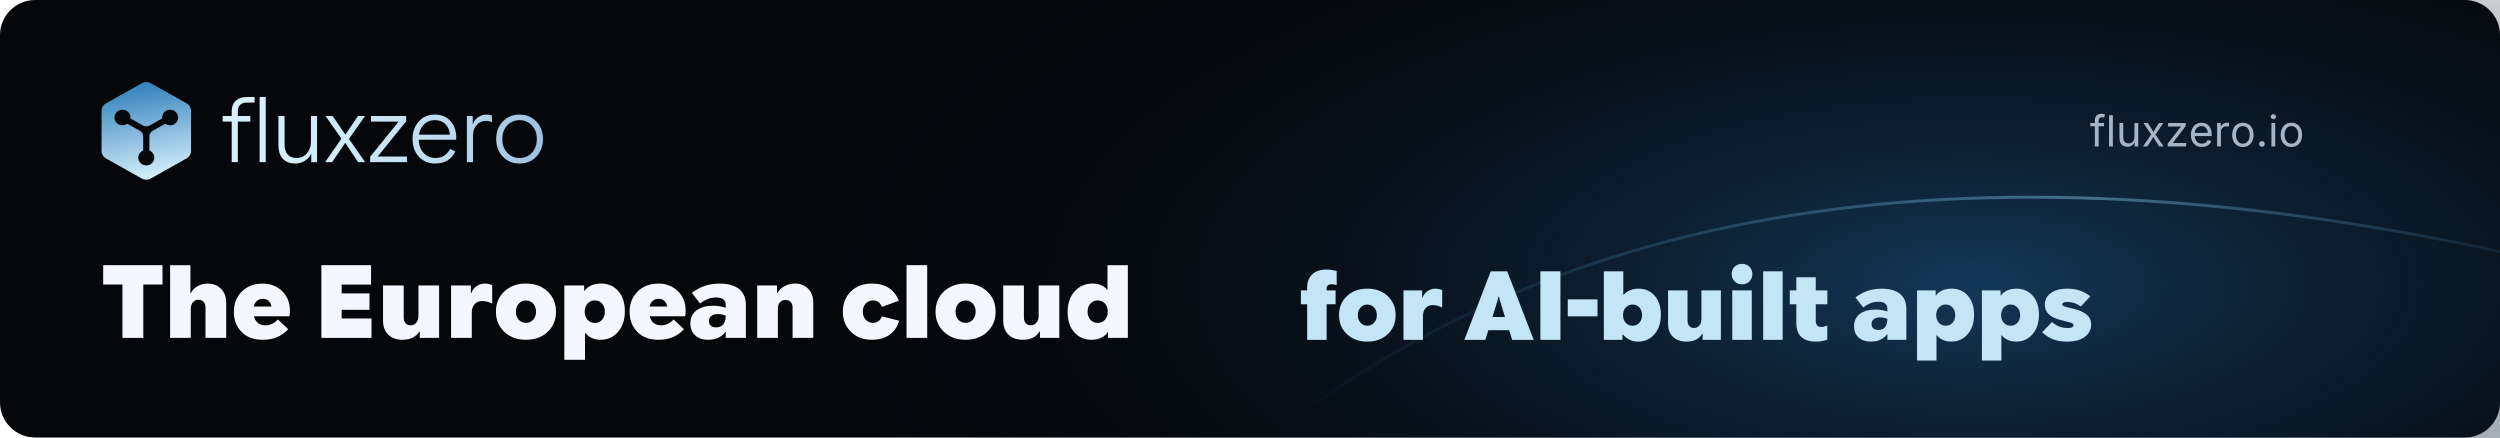
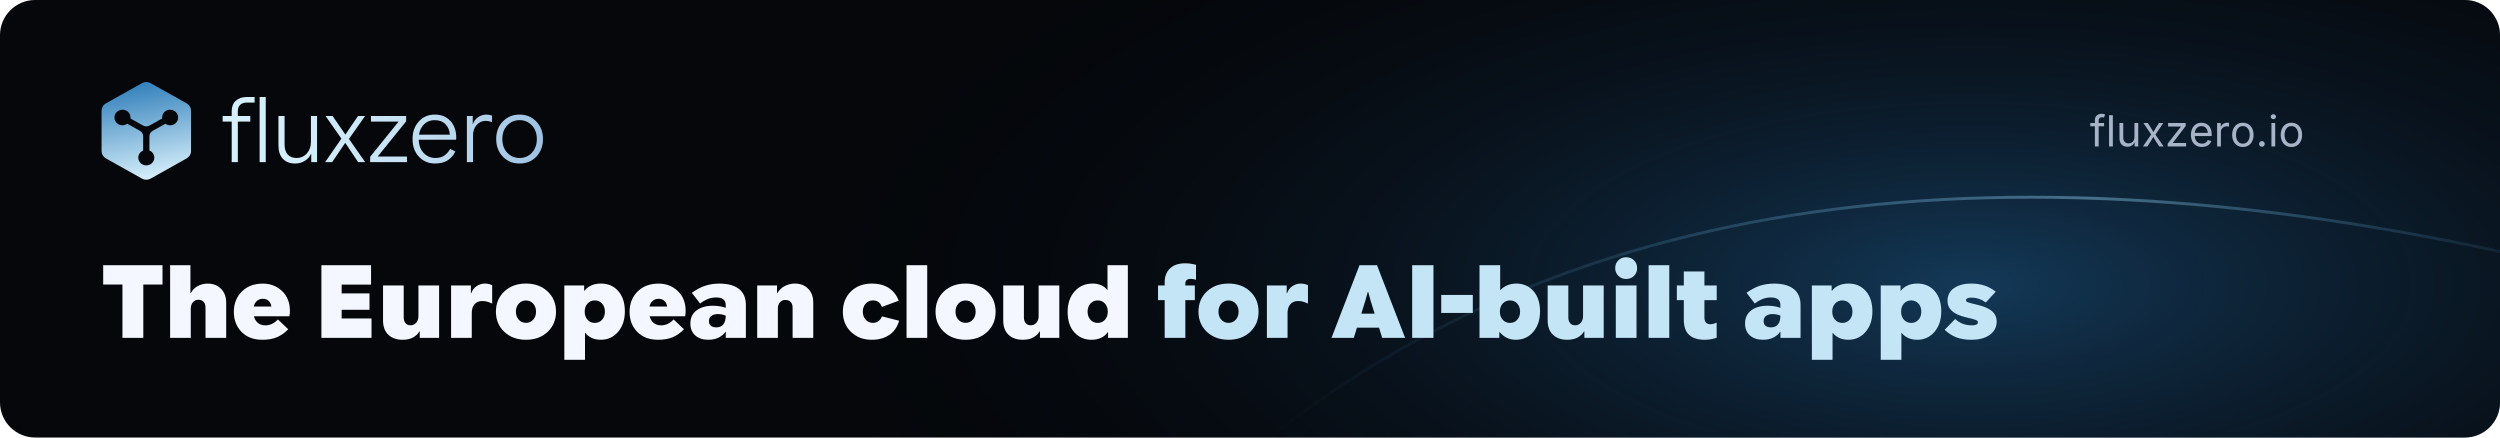
<svg xmlns="http://www.w3.org/2000/svg" width="1280" height="224" viewBox="0 0 1280 224" role="img" aria-labelledby="title">
  <defs>
+     <clipPath id="banner-clip">
+       <rect width="1280" height="224" rx="18" />
+     </clipPath>
    <radialGradient id="glow">
      <stop stop-color="#17456b" stop-opacity=".8" />
      <stop offset="1" stop-color="#05070b" stop-opacity="0" />
    </radialGradient>
    <linearGradient id="line">
      <stop stop-color="#3582bc" stop-opacity="0" />
      <stop offset=".6" stop-color="#84bfdc" stop-opacity=".48" />
      <stop offset="1" stop-color="#3582bc" stop-opacity="0" />
    </linearGradient>
  </defs>
-   <rect width="1280" height="224" rx="18" fill="#05070B" />
-   <ellipse cx="1010" cy="145.6" rx="600" ry="246.4" fill="url(#glow)" />
-   <path d="M650 224 Q900 26.88 1350 145.6" stroke="url(#line)" stroke-width="1.5" fill="none" />
-   <g transform="translate(52,42) scale(0.1898282)">
-     <defs>
-       <style>
+   <g clip-path="url(#banner-clip)">
+     <rect width="1280" height="224" rx="18" fill="#05070B" />
+     <ellipse cx="1010" cy="145.6" rx="600" ry="246.4" fill="url(#glow)" />
+     <path d="M650 224 Q900 26.88 1350 145.6" stroke="url(#line)" stroke-width="1.5" fill="none" />
+     <g transform="translate(52,42) scale(0.1898282)">
+       <defs>
+         <style>
      .cls-1 {
        fill: url(#linear-gradient-2);
      }

      .cls-2 {
        fill: url(#linear-gradient);
      }
    </style>
-       <linearGradient id="linear-gradient" x1="143.23" y1="259.88" x2="98.04" y2="3.61" gradientUnits="userSpaceOnUse">
-         <stop offset="0" stop-color="#d6effb" />
-         <stop offset=".99" stop-color="#3582bc" />
-       </linearGradient>
-       <linearGradient id="linear-gradient-2" x1="326.62" y1="130.12" x2="1190.55" y2="130.12" gradientUnits="userSpaceOnUse">
-         <stop offset="0" stop-color="#d6effb" />
-         <stop offset=".28" stop-color="#d2ecf9" />
-         <stop offset=".54" stop-color="#c7e3f4" />
-         <stop offset=".78" stop-color="#b5d4ec" />
-         <stop offset="1" stop-color="#9ec1e2" />
-       </linearGradient>
-     </defs>
-     <g id="Layer_1-2" data-name="Layer 1">
-       <g>
-         <path id="logo" class="cls-2" d="M116.56.35c-2.69.46-5.28,1.38-7.65,2.7L11.73,57.54c-3.57,2-6.53,4.87-8.58,8.34C1.08,69.33,0,73.26,0,77.26v108.97c0,4,1.08,7.92,3.14,11.39,2.06,3.46,5.02,6.34,8.58,8.33l97.19,54.49c3.56,2,7.61,3.05,11.73,3.05s8.16-1.05,11.73-3.05l97.18-54.49c3.56-2,6.52-4.87,8.58-8.33,2.06-3.46,3.14-7.39,3.14-11.39v-108.97c0-4-1.08-7.92-3.14-11.39-2.06-3.46-5.02-6.34-8.58-8.34L132.36,3.05c-4.78-2.68-10.37-3.63-15.8-2.7ZM185.94,74.69c3.62.17,7.15,1.22,10.24,3.05,3.1,1.83,5.67,4.39,7.49,7.44,1.42,2.39,2.35,5.03,2.72,7.77.37,2.74.18,5.52-.55,8.19-.74,2.67-2.01,5.17-3.74,7.36-1.73,2.19-3.89,4.03-6.35,5.41-3.67,2.02-7.88,2.95-12.09,2.68-4.21-.27-8.25-1.73-11.62-4.2l-34.09,19.12c-2.69,1.51-4.93,3.68-6.49,6.3-1.56,2.62-2.38,5.59-2.38,8.61v38.22c3.89,1.6,7.21,4.26,9.56,7.67,2.35,3.41,3.62,7.4,3.66,11.5,0,5.58-2.28,10.93-6.34,14.87-4.06,3.95-9.57,6.16-15.32,6.16s-11.26-2.22-15.32-6.16c-4.06-3.94-6.34-9.3-6.34-14.87.04-4.1,1.31-8.1,3.66-11.5,2.35-3.41,5.67-6.07,9.56-7.67v-38.23c0-3.02-.82-5.99-2.38-8.61-1.55-2.62-3.79-4.79-6.49-6.3l-34.09-19.11c-3.37,2.47-7.41,3.93-11.62,4.2-4.21.27-8.42-.66-12.09-2.68-2.46-1.38-4.62-3.22-6.35-5.41-1.73-2.19-3-4.69-3.74-7.36-.74-2.67-.92-5.45-.55-8.19.37-2.74,1.29-5.38,2.72-7.77,1.81-3.05,4.39-5.61,7.49-7.44,3.1-1.83,6.62-2.88,10.24-3.05,4.15-.19,8.27.78,11.86,2.79,3.68,2.07,6.65,5.14,8.54,8.84,1.89,3.7,2.63,7.85,2.1,11.95l33.94,19.03c2.69,1.51,5.75,2.31,8.86,2.31s6.17-.8,8.86-2.31l34.08-19.11c-.52-4.07.2-8.2,2.06-11.88,1.86-3.68,4.8-6.75,8.43-8.83,3.6-2.02,7.71-2.99,11.86-2.8Z" />
-         <path class="cls-1" d="M326.62,106.64v-14.96h32.61v14.96h-32.61ZM351.01,216V78.33c0-11.69,3.63-20.92,10.91-27.71,7.27-6.78,16.87-10.18,28.8-10.18h22.08l.02,15.08h-22.1c-6.94,0-12.54,1.97-16.79,5.89s-6.38,9.77-6.38,17.53v137.06h-16.55ZM358.85,106.64v-14.96h42.3v14.96h-42.3ZM426.29,216V40.44h16.55v175.56h-16.55ZM522.53,219.8c-14.47,0-25.67-4.25-33.59-12.75-7.93-8.5-11.89-20.67-11.89-36.54v-78.83h16.55v76.38c0,11.85,2.77,20.94,8.33,27.28s13.57,9.5,24.03,9.5c11.27,0,20.55-4.15,27.83-12.44,7.27-8.3,10.91-18.54,10.91-30.71v-70.01h16.55v124.31h-15.69v-29.66l7.47,7.47h-8.09c-3.26,7.52-8.76,13.73-16.48,18.64-7.72,4.9-16.37,7.35-25.93,7.35ZM603.07,216l48.3-69.88h3.31l36.91-54.43h19.13l-47.2,67.07h-2.82l-38.62,57.25h-19ZM691.95,216l-37.88-56.76h-2.57l-47.32-67.55h19.01l38.86,56.52h1.6l47.32,67.79h-19.01ZM724.44,216v-14.34l76.74-95.02h-74.54v-14.96h94.89v14.35l-76.75,94.89h78.96v15.08h-99.3ZM899.75,219.8c-17.82,0-32.43-6.13-43.83-18.39-11.39-12.26-17.1-28.16-17.1-47.69s5.6-34.8,16.8-47.26c11.19-12.46,25.58-18.7,43.15-18.7s31.51,5.7,42.05,17.1c10.55,11.4,15.81,26.42,15.81,45.06,0,1.15-.04,2.09-.12,2.82-.09.73-.17,1.72-.25,2.94h-107.64v-13.74h90.72c-.65-11.44-4.55-20.82-11.7-28.14-7.15-7.31-16.78-10.97-28.87-10.97-12.99,0-23.46,4.62-31.39,13.86-7.92,9.24-11.89,21.58-11.89,37.02s4.31,28.04,12.94,37.26c8.62,9.24,19.35,13.86,32.18,13.86,9.08,0,16.69-1.94,22.87-5.83,6.18-3.88,11.79-10.07,16.86-18.57l13.98,6.86c-5.32,10.79-12.47,18.9-21.46,24.33-8.99,5.44-20.02,8.15-33.1,8.15ZM985.32,216v-124.31h15.81v23.79l-2.81-2.2h3.43c2.36-7.6,7.02-13.75,13.98-18.45,6.94-4.7,14.26-7.05,21.94-7.05,2.37,0,4.7.18,6.99.55,2.28.37,5.11,1.05,8.46,2.03v17.53c-4.58-1.39-8.09-2.26-10.55-2.63-2.45-.37-4.62-.55-6.5-.55-9.49,0-17.56,3.65-24.21,10.97-6.66,7.31-10,16.73-10,28.25v72.08h-16.55ZM1127.54,219.8c-18.39,0-33.51-6.23-45.37-18.7-11.84-12.46-17.77-28.25-17.77-47.38s6.01-35.21,18.02-47.51c12.01-12.29,27.05-18.45,45.12-18.45s33.08,6.24,45.06,18.7c11.97,12.46,17.96,28.22,17.96,47.26s-5.89,34.82-17.65,47.32c-11.77,12.5-26.9,18.76-45.37,18.76ZM1127.54,204.84c13.32,0,24.39-4.74,33.22-14.22,8.83-9.49,13.24-21.78,13.24-36.91s-4.47-27.48-13.42-36.85c-8.95-9.36-19.96-14.04-33.04-14.04s-24.31,4.66-33.22,13.98c-8.91,9.32-13.36,21.62-13.36,36.91s4.41,27.53,13.24,36.96c8.82,9.44,19.93,14.16,33.34,14.16Z" />
+         <linearGradient id="linear-gradient" x1="143.23" y1="259.88" x2="98.04" y2="3.61" gradientUnits="userSpaceOnUse">
+           <stop offset="0" stop-color="#d6effb" />
+           <stop offset=".99" stop-color="#3582bc" />
+         </linearGradient>
+         <linearGradient id="linear-gradient-2" x1="326.62" y1="130.12" x2="1190.55" y2="130.12" gradientUnits="userSpaceOnUse">
+           <stop offset="0" stop-color="#d6effb" />
+           <stop offset=".28" stop-color="#d2ecf9" />
+           <stop offset=".54" stop-color="#c7e3f4" />
+           <stop offset=".78" stop-color="#b5d4ec" />
+           <stop offset="1" stop-color="#9ec1e2" />
+         </linearGradient>
+       </defs>
+       <g id="Layer_1-2" data-name="Layer 1">
+         <g>
+           <path id="logo" class="cls-2" d="M116.56.35c-2.69.46-5.28,1.38-7.65,2.7L11.73,57.54c-3.57,2-6.53,4.87-8.58,8.34C1.08,69.33,0,73.26,0,77.26v108.97c0,4,1.08,7.92,3.14,11.39,2.06,3.46,5.02,6.34,8.58,8.33l97.19,54.49c3.56,2,7.61,3.05,11.73,3.05s8.16-1.05,11.73-3.05l97.18-54.49c3.56-2,6.52-4.87,8.58-8.33,2.06-3.46,3.14-7.39,3.14-11.39v-108.97c0-4-1.08-7.92-3.14-11.39-2.06-3.46-5.02-6.34-8.58-8.34L132.36,3.05c-4.78-2.68-10.37-3.63-15.8-2.7ZM185.94,74.69c3.62.17,7.15,1.22,10.24,3.05,3.1,1.83,5.67,4.39,7.49,7.44,1.42,2.39,2.35,5.03,2.72,7.77.37,2.74.18,5.52-.55,8.19-.74,2.67-2.01,5.17-3.74,7.36-1.73,2.19-3.89,4.03-6.35,5.41-3.67,2.02-7.88,2.95-12.09,2.68-4.21-.27-8.25-1.73-11.62-4.2l-34.09,19.12c-2.69,1.51-4.93,3.68-6.49,6.3-1.56,2.62-2.38,5.59-2.38,8.61v38.22c3.89,1.6,7.21,4.26,9.56,7.67,2.35,3.41,3.62,7.4,3.66,11.5,0,5.58-2.28,10.93-6.34,14.87-4.06,3.95-9.57,6.16-15.32,6.16s-11.26-2.22-15.32-6.16c-4.06-3.94-6.34-9.3-6.34-14.87.04-4.1,1.31-8.1,3.66-11.5,2.35-3.41,5.67-6.07,9.56-7.67v-38.23c0-3.02-.82-5.99-2.38-8.61-1.55-2.62-3.79-4.79-6.49-6.3l-34.09-19.11c-3.37,2.47-7.41,3.93-11.62,4.2-4.21.27-8.42-.66-12.09-2.68-2.46-1.38-4.62-3.22-6.35-5.41-1.73-2.19-3-4.69-3.74-7.36-.74-2.67-.92-5.45-.55-8.19.37-2.74,1.29-5.38,2.72-7.77,1.81-3.05,4.39-5.61,7.49-7.44,3.1-1.83,6.62-2.88,10.24-3.05,4.15-.19,8.27.78,11.86,2.79,3.68,2.07,6.65,5.14,8.54,8.84,1.89,3.7,2.63,7.85,2.1,11.95l33.94,19.03c2.69,1.51,5.75,2.31,8.86,2.31s6.17-.8,8.86-2.31l34.08-19.11c-.52-4.07.2-8.2,2.06-11.88,1.86-3.68,4.8-6.75,8.43-8.83,3.6-2.02,7.71-2.99,11.86-2.8Z" />
+           <path class="cls-1" d="M326.62,106.64v-14.96h32.61v14.96h-32.61ZM351.01,216V78.33c0-11.69,3.63-20.92,10.91-27.71,7.27-6.78,16.87-10.18,28.8-10.18h22.08l.02,15.08h-22.1c-6.94,0-12.54,1.97-16.79,5.89s-6.38,9.77-6.38,17.53v137.06h-16.55ZM358.85,106.64v-14.96h42.3v14.96h-42.3ZM426.29,216V40.44h16.55v175.56h-16.55ZM522.53,219.8c-14.47,0-25.67-4.25-33.59-12.75-7.93-8.5-11.89-20.67-11.89-36.54v-78.83h16.55v76.38c0,11.85,2.77,20.94,8.33,27.28s13.57,9.5,24.03,9.5c11.27,0,20.55-4.15,27.83-12.44,7.27-8.3,10.91-18.54,10.91-30.71v-70.01h16.55v124.31h-15.69v-29.66l7.47,7.47h-8.09c-3.26,7.52-8.76,13.73-16.48,18.64-7.72,4.9-16.37,7.35-25.93,7.35ZM603.07,216l48.3-69.88h3.31l36.91-54.43h19.13l-47.2,67.07h-2.82l-38.62,57.25h-19ZM691.95,216l-37.88-56.76h-2.57l-47.32-67.55h19.01l38.86,56.52h1.6l47.32,67.79h-19.01ZM724.44,216v-14.34l76.74-95.02h-74.54v-14.96h94.89v14.35l-76.75,94.89h78.96v15.08h-99.3ZM899.75,219.8c-17.82,0-32.43-6.13-43.83-18.39-11.39-12.26-17.1-28.16-17.1-47.69s5.6-34.8,16.8-47.26c11.19-12.46,25.58-18.7,43.15-18.7s31.51,5.7,42.05,17.1c10.55,11.4,15.81,26.42,15.81,45.06,0,1.15-.04,2.09-.12,2.82-.09.73-.17,1.72-.25,2.94h-107.64v-13.74h90.72c-.65-11.44-4.55-20.82-11.7-28.14-7.15-7.31-16.78-10.97-28.87-10.97-12.99,0-23.46,4.62-31.39,13.86-7.92,9.24-11.89,21.58-11.89,37.02s4.31,28.04,12.94,37.26c8.62,9.24,19.35,13.86,32.18,13.86,9.08,0,16.69-1.94,22.87-5.83,6.18-3.88,11.79-10.07,16.86-18.57l13.98,6.86c-5.32,10.79-12.47,18.9-21.46,24.33-8.99,5.44-20.02,8.15-33.1,8.15ZM985.32,216v-124.31h15.81v23.79l-2.81-2.2h3.43c2.36-7.6,7.02-13.75,13.98-18.45,6.94-4.7,14.26-7.05,21.94-7.05,2.37,0,4.7.18,6.99.55,2.28.37,5.11,1.05,8.46,2.03v17.53c-4.58-1.39-8.09-2.26-10.55-2.63-2.45-.37-4.62-.55-6.5-.55-9.49,0-17.56,3.65-24.21,10.97-6.66,7.31-10,16.73-10,28.25v72.08h-16.55ZM1127.54,219.8c-18.39,0-33.51-6.23-45.37-18.7-11.84-12.46-17.77-28.25-17.77-47.38s6.01-35.21,18.02-47.51c12.01-12.29,27.05-18.45,45.12-18.45s33.08,6.24,45.06,18.7c11.97,12.46,17.96,28.22,17.96,47.26s-5.89,34.82-17.65,47.32c-11.77,12.5-26.9,18.76-45.37,18.76ZM1127.54,204.84c13.32,0,24.39-4.74,33.22-14.22,8.83-9.49,13.24-21.78,13.24-36.91s-4.47-27.48-13.42-36.85c-8.95-9.36-19.96-14.04-33.04-14.04s-24.31,4.66-33.22,13.98c-8.91,9.32-13.36,21.62-13.36,36.91s4.41,27.53,13.24,36.96c8.82,9.44,19.93,14.16,33.34,14.16Z" />
+         </g>
      </g>
    </g>
-   </g>
-   <g aria-label="The European cloud" fill="#F4F7FF" transform="translate(52,173) scale(0.026,-0.026)">
-     <path transform="translate(0,0)" d="M411 0Q411 0 411.0 0.0Q411 0 411 0V1224H822V0Q822 0 822.0 0.0Q822 0 822 0ZM32 1051Q32 1051 32.0 1051.0Q32 1051 32 1051V1432Q32 1432 32.0 1432.0Q32 1432 32 1432H1200Q1200 1432 1200.0 1432.0Q1200 1432 1200 1432V1051Q1200 1051 1200.0 1051.0Q1200 1051 1200 1051Z" />
-     <path transform="translate(1232,0)" d="M118 0Q118 0 118.0 0.0Q118 0 118 0V1432Q118 1432 118.0 1432.0Q118 1432 118 1432H518Q518 1432 518.0 1432.0Q518 1432 518 1432V882H526Q570 970 660.0 1019.5Q750 1069 858 1069Q1021 1069 1121.5 965.5Q1222 862 1222 695V0Q1222 0 1222.0 0.0Q1222 0 1222 0H815Q815 0 815.0 0.0Q815 0 815 0V593Q815 668 778.0 709.5Q741 751 675 751Q609 751 567.0 702.0Q525 653 525 576V0Q525 0 525.0 0.0Q525 0 525 0Z" />
-     <path transform="translate(2558,0)" d="M611 -37Q350 -37 198.5 118.0Q47 273 47 513Q47 755 203.5 912.0Q360 1069 618 1069Q842 1069 996.5 922.0Q1151 775 1151 531Q1151 503 1149.0 482.0Q1147 461 1141 426Q1141 426 1141.0 426.0Q1141 426 1141 426H228V617H787Q777 688 732.0 729.0Q687 770 617 770Q535 770 482.5 709.5Q430 649 430 533Q430 398 492.0 322.5Q554 247 668 247Q737 247 799.0 276.5Q861 306 915 363Q915 363 915.0 363.0Q915 363 915 363L1118 170Q1118 170 1118.0 170.0Q1118 170 1118 170Q1014 63 895.5 13.0Q777 -37 611 -37Z" />
-     <path transform="translate(3757,0)" d="" />
-     <path transform="translate(4190,0)" d="M139 0Q139 0 139.0 0.0Q139 0 139 0V1432Q139 1432 139.0 1432.0Q139 1432 139 1432H1117Q1117 1432 1117.0 1432.0Q1117 1432 1117 1432V1050Q1117 1050 1117.0 1050.0Q1117 1050 1117 1050H538V382H1126Q1126 382 1126.0 382.0Q1126 382 1126 382V0Q1126 0 1126.0 0.0Q1126 0 1126 0ZM365 553V876H1086Q1086 876 1086.0 876.0Q1086 876 1086 876V553Q1086 553 1086.0 553.0Q1086 553 1086 553Z" />
-     <path transform="translate(5439,0)" d="M490 -37Q312 -37 208.0 62.0Q104 161 104 342V1033Q104 1033 104.0 1033.0Q104 1033 104 1033H511Q511 1033 511.0 1033.0Q511 1033 511 1033V406Q511 331 547.0 289.5Q583 248 646 248Q713 248 757.0 298.5Q801 349 801 428V1033Q801 1033 801.0 1033.0Q801 1033 801 1033H1208Q1208 1033 1208.0 1033.0Q1208 1033 1208 1033V0Q1208 0 1208.0 0.0Q1208 0 1208 0H827Q827 0 827.0 0.0Q827 0 827 0V312L1012 127H819Q777 53 694.5 8.0Q612 -37 490 -37Z" />
-     <path transform="translate(6765,0)" d="M118 0Q118 0 118.0 0.0Q118 0 118 0V1033Q118 1033 118.0 1033.0Q118 1033 118 1033H508Q508 1033 508.0 1033.0Q508 1033 508 1033V828L473 881H516Q544 967 620.0 1018.5Q696 1070 786 1070Q815 1070 845.5 1064.5Q876 1059 927 1039Q927 1039 927.0 1039.0Q927 1039 927 1039V676Q927 676 927.0 676.0Q927 676 927 676Q862 705 820.5 715.5Q779 726 734 726Q636 726 580.5 663.5Q525 601 525 491V0Q525 0 525.0 0.0Q525 0 525 0Z" />
-     <path transform="translate(7720,0)" d="M638 -37Q377 -37 211.5 118.5Q46 274 46 515Q46 760 211.5 915.0Q377 1070 638 1070Q898 1070 1063.5 914.5Q1229 759 1229 515Q1229 274 1064.0 118.5Q899 -37 638 -37ZM638 296Q724 296 780.0 358.5Q836 421 836 516Q836 613 779.5 675.0Q723 737 638 737Q552 737 495.5 674.5Q439 612 439 516Q439 421 495.0 358.5Q551 296 638 296Z" />
-     <path transform="translate(8995,0)" d="M118 -432Q118 -432 118.0 -432.0Q118 -432 118 -432V1033Q118 1033 118.0 1033.0Q118 1033 118 1033H508Q508 1033 508.0 1033.0Q508 1033 508 1033V837L418 929H516Q559 990 642.0 1030.0Q725 1070 841 1070Q1050 1070 1180.0 922.0Q1310 774 1310 522Q1310 275 1176.5 119.0Q1043 -37 834 -37Q732 -37 653.5 1.0Q575 39 533 96H525V-432Q525 -432 525.0 -432.0Q525 -432 525 -432ZM718 295Q805 295 861.0 357.0Q917 419 917 516Q917 615 860.5 676.5Q804 738 718 738Q632 738 575.5 677.0Q519 616 519 516Q519 419 575.0 357.0Q631 295 718 295Z" />
-     <path transform="translate(10351,0)" d="M611 -37Q350 -37 198.5 118.0Q47 273 47 513Q47 755 203.5 912.0Q360 1069 618 1069Q842 1069 996.5 922.0Q1151 775 1151 531Q1151 503 1149.0 482.0Q1147 461 1141 426Q1141 426 1141.0 426.0Q1141 426 1141 426H228V617H787Q777 688 732.0 729.0Q687 770 617 770Q535 770 482.5 709.5Q430 649 430 533Q430 398 492.0 322.5Q554 247 668 247Q737 247 799.0 276.5Q861 306 915 363Q915 363 915.0 363.0Q915 363 915 363L1118 170Q1118 170 1118.0 170.0Q1118 170 1118 170Q1014 63 895.5 13.0Q777 -37 611 -37Z" />
-     <path transform="translate(11550,0)" d="M399 -37Q235 -37 140.0 49.5Q45 136 45 282Q45 450 166.5 541.5Q288 633 488 633Q564 633 626.0 622.0Q688 611 741 592V649Q741 722 694.0 759.0Q647 796 556 796Q460 796 381.5 763.0Q303 730 236 677Q236 677 236.0 677.0Q236 677 236 677L74 888Q74 888 74.0 888.0Q74 888 74 888Q205 983 334.5 1026.0Q464 1069 617 1069Q869 1069 1003.5 962.5Q1138 856 1138 646V0Q1138 0 1138.0 0.0Q1138 0 1138 0H742Q742 0 742.0 0.0Q742 0 742 0V199L816 120H735Q696 56 608.5 9.5Q521 -37 399 -37ZM558 207Q646 207 693.5 266.0Q741 325 741 436V438Q711 452 670.5 460.5Q630 469 582 469Q511 469 461.0 434.5Q411 400 411 331Q411 267 450.0 237.0Q489 207 558 207Z" />
-     <path transform="translate(12793,0)" d="M118 0V1033Q118 1033 118.0 1033.0Q118 1033 118 1033H508Q508 1033 508.0 1033.0Q508 1033 508 1033V838L474 884H516Q570 976 665.0 1023.0Q760 1070 858 1070Q1023 1070 1122.5 967.0Q1222 864 1222 696V0Q1222 0 1222.0 0.0Q1222 0 1222 0H815Q815 0 815.0 0.0Q815 0 815 0V593Q815 667 778.0 707.0Q741 747 673 747Q607 747 566.0 700.5Q525 654 525 581V0Q525 0 525.0 0.0Q525 0 525 0H118Q118 0 118.0 0.0Q118 0 118 0Z" />
-     <path transform="translate(14119,0)" d="" />
-     <path transform="translate(14552,0)" d="M616 -37Q366 -37 206.0 118.0Q46 273 46 513Q46 759 204.5 914.5Q363 1070 619 1070Q815 1070 949.5 983.0Q1084 896 1146 732Q1146 732 1146.0 732.0Q1146 732 1146 732L814 610Q814 610 814.0 610.0Q814 610 814 610Q787 679 744.0 708.5Q701 738 638 738Q553 738 496.0 676.0Q439 614 439 516Q439 419 496.5 357.5Q554 296 637 296Q698 296 744.5 328.0Q791 360 815 424Q815 424 815.0 424.0Q815 424 815 424L1154 338Q1154 338 1154.0 338.0Q1154 338 1154 338Q1100 151 958.5 57.0Q817 -37 616 -37Z" />
-     <path transform="translate(15734,0)" d="M118 0Q118 0 118.0 0.0Q118 0 118 0V1432Q118 1432 118.0 1432.0Q118 1432 118 1432H525Q525 1432 525.0 1432.0Q525 1432 525 1432V0Q525 0 525.0 0.0Q525 0 525 0Z" />
-     <path transform="translate(16377,0)" d="M638 -37Q377 -37 211.5 118.5Q46 274 46 515Q46 760 211.5 915.0Q377 1070 638 1070Q898 1070 1063.5 914.5Q1229 759 1229 515Q1229 274 1064.0 118.5Q899 -37 638 -37ZM638 296Q724 296 780.0 358.5Q836 421 836 516Q836 613 779.5 675.0Q723 737 638 737Q552 737 495.5 674.5Q439 612 439 516Q439 421 495.0 358.5Q551 296 638 296Z" />
-     <path transform="translate(17652,0)" d="M490 -37Q312 -37 208.0 62.0Q104 161 104 342V1033Q104 1033 104.0 1033.0Q104 1033 104 1033H511Q511 1033 511.0 1033.0Q511 1033 511 1033V406Q511 331 547.0 289.5Q583 248 646 248Q713 248 757.0 298.5Q801 349 801 428V1033Q801 1033 801.0 1033.0Q801 1033 801 1033H1208Q1208 1033 1208.0 1033.0Q1208 1033 1208 1033V0Q1208 0 1208.0 0.0Q1208 0 1208 0H827Q827 0 827.0 0.0Q827 0 827 0V312L1012 127H819Q777 53 694.5 8.0Q612 -37 490 -37Z" />
-     <path transform="translate(18978,0)" d="M516 -37Q310 -37 178.0 109.5Q46 256 46 512Q46 761 183.5 915.5Q321 1070 540 1070Q632 1070 709.5 1035.5Q787 1001 824 945H831V1432Q831 1432 831.0 1432.0Q831 1432 831 1432H1232Q1232 1432 1232.0 1432.0Q1232 1432 1232 1432V0Q1232 0 1232.0 0.0Q1232 0 1232 0H842Q842 0 842.0 0.0Q842 0 842 0V151L879 111H834Q793 44 708.5 3.5Q624 -37 516 -37ZM638 295Q725 295 781.0 357.0Q837 419 837 516Q837 614 781.0 676.0Q725 738 638 738Q552 738 495.5 676.0Q439 614 439 516Q439 419 495.5 357.0Q552 295 638 295Z" />
-   </g>
-   <g aria-label="for AI-built apps" fill="#C4E5F6" transform="translate(665,174) scale(0.0245,-0.0245)">
-     <path transform="translate(0,0)" d="M43 744Q43 744 43.0 744.0Q43 744 43 744V1033Q43 1033 43.0 1033.0Q43 1033 43 1033H768Q768 1033 768.0 1033.0Q768 1033 768 1033V744Q768 744 768.0 744.0Q768 744 768 744ZM174 0Q174 0 174.0 0.0Q174 0 174 0V1094Q174 1268 279.5 1368.5Q385 1469 582 1469Q638 1469 690.0 1460.5Q742 1452 791 1440Q791 1440 791.0 1440.0Q791 1440 791 1440V1144Q791 1144 791.0 1144.0Q791 1144 791 1144Q764 1153 736.5 1157.5Q709 1162 683 1162Q639 1162 610.0 1140.0Q581 1118 581 1071V911V861V0Q581 0 581.0 0.0Q581 0 581 0Z" />
-     <path transform="translate(794,0)" d="M638 -37Q377 -37 211.5 118.5Q46 274 46 515Q46 760 211.5 915.0Q377 1070 638 1070Q898 1070 1063.5 914.5Q1229 759 1229 515Q1229 274 1064.0 118.5Q899 -37 638 -37ZM638 296Q724 296 780.0 358.5Q836 421 836 516Q836 613 779.5 675.0Q723 737 638 737Q552 737 495.5 674.5Q439 612 439 516Q439 421 495.0 358.5Q551 296 638 296Z" />
-     <path transform="translate(2069,0)" d="M118 0Q118 0 118.0 0.0Q118 0 118 0V1033Q118 1033 118.0 1033.0Q118 1033 118 1033H508Q508 1033 508.0 1033.0Q508 1033 508 1033V828L473 881H516Q544 967 620.0 1018.5Q696 1070 786 1070Q815 1070 845.5 1064.5Q876 1059 927 1039Q927 1039 927.0 1039.0Q927 1039 927 1039V676Q927 676 927.0 676.0Q927 676 927 676Q862 705 820.5 715.5Q779 726 734 726Q636 726 580.5 663.5Q525 601 525 491V0Q525 0 525.0 0.0Q525 0 525 0Z" />
-     <path transform="translate(3024,0)" d="" />
-     <path transform="translate(3457,0)" d="M2 0Q2 0 2.0 0.0Q2 0 2 0L554 1432Q554 1432 554.0 1432.0Q554 1432 554 1432H898Q898 1432 898.0 1432.0Q898 1432 898 1432L1452 0Q1452 0 1452.0 0.0Q1452 0 1452 0H1001Q1001 0 1001.0 0.0Q1001 0 1001 0L777 718L725 904H717L665 720L441 0Q441 0 441.0 0.0Q441 0 441 0ZM289 201 391 477H1037L1146 201Z" />
-     <path transform="translate(4909,0)" d="M139 0Q139 0 139.0 0.0Q139 0 139 0V1432Q139 1432 139.0 1432.0Q139 1432 139 1432H558Q558 1432 558.0 1432.0Q558 1432 558 1432V0Q558 0 558.0 0.0Q558 0 558 0Z" />
-     <path transform="translate(5606,0)" d="M14 491Q14 491 14.0 491.0Q14 491 14 491V846Q14 846 14.0 846.0Q14 846 14 846H636Q636 846 636.0 846.0Q636 846 636 846V491Q636 491 636.0 491.0Q636 491 636 491Z" />
-     <path transform="translate(6256,0)" d="M834 -37Q732 -37 653.0 3.0Q574 43 516 112H418L508 203V0Q508 0 508.0 0.0Q508 0 508 0H118Q118 0 118.0 0.0Q118 0 118 0V1432Q118 1432 118.0 1432.0Q118 1432 118 1432H525Q525 1432 525.0 1432.0Q525 1432 525 1432V945H533Q587 1004 668.5 1037.0Q750 1070 842 1070Q1050 1070 1180.0 922.0Q1310 774 1310 522Q1310 275 1176.5 119.0Q1043 -37 834 -37ZM718 295Q805 295 861.0 357.0Q917 419 917 517Q917 615 860.5 676.5Q804 738 718 738Q632 738 575.5 677.0Q519 616 519 516Q519 419 575.0 357.0Q631 295 718 295Z" />
-     <path transform="translate(7612,0)" d="M490 -37Q312 -37 208.0 62.0Q104 161 104 342V1033Q104 1033 104.0 1033.0Q104 1033 104 1033H511Q511 1033 511.0 1033.0Q511 1033 511 1033V406Q511 331 547.0 289.5Q583 248 646 248Q713 248 757.0 298.5Q801 349 801 428V1033Q801 1033 801.0 1033.0Q801 1033 801 1033H1208Q1208 1033 1208.0 1033.0Q1208 1033 1208 1033V0Q1208 0 1208.0 0.0Q1208 0 1208 0H827Q827 0 827.0 0.0Q827 0 827 0V312L1012 127H819Q777 53 694.5 8.0Q612 -37 490 -37Z" />
-     <path transform="translate(8938,0)" d="M120 0Q120 0 120.0 0.0Q120 0 120 0V1033Q120 1033 120.0 1033.0Q120 1033 120 1033H528Q528 1033 528.0 1033.0Q528 1033 528 1033V0Q528 0 528.0 0.0Q528 0 528 0ZM324 1160Q232 1160 170.0 1221.5Q108 1283 108 1374Q108 1467 170.0 1527.5Q232 1588 324 1588Q417 1588 478.5 1527.5Q540 1467 540 1374Q540 1283 478.5 1221.5Q417 1160 324 1160Z" />
-     <path transform="translate(9586,0)" d="M118 0Q118 0 118.0 0.0Q118 0 118 0V1432Q118 1432 118.0 1432.0Q118 1432 118 1432H525Q525 1432 525.0 1432.0Q525 1432 525 1432V0Q525 0 525.0 0.0Q525 0 525 0Z" />
-     <path transform="translate(10229,0)" d="M577 -37Q379 -37 273.5 58.0Q168 153 168 361V1308Q168 1308 168.0 1308.0Q168 1308 168 1308H574Q574 1308 574.0 1308.0Q574 1308 574 1308V403Q574 336 603.0 302.5Q632 269 689 269Q716 269 745.5 276.0Q775 283 815 299Q815 299 815.0 299.0Q815 299 815 299V2Q815 2 815.0 2.0Q815 2 815 2Q745 -19 691.0 -28.0Q637 -37 577 -37ZM31 744Q31 744 31.0 744.0Q31 744 31 744V1033Q31 1033 31.0 1033.0Q31 1033 31 1033H816Q816 1033 816.0 1033.0Q816 1033 816 1033V744Q816 744 816.0 744.0Q816 744 816 744Z" />
-     <path transform="translate(11125,0)" d="" />
-     <path transform="translate(11558,0)" d="M399 -37Q235 -37 140.0 49.5Q45 136 45 282Q45 450 166.5 541.5Q288 633 488 633Q564 633 626.0 622.0Q688 611 741 592V649Q741 722 694.0 759.0Q647 796 556 796Q460 796 381.5 763.0Q303 730 236 677Q236 677 236.0 677.0Q236 677 236 677L74 888Q74 888 74.0 888.0Q74 888 74 888Q205 983 334.5 1026.0Q464 1069 617 1069Q869 1069 1003.5 962.5Q1138 856 1138 646V0Q1138 0 1138.0 0.0Q1138 0 1138 0H742Q742 0 742.0 0.0Q742 0 742 0V199L816 120H735Q696 56 608.5 9.5Q521 -37 399 -37ZM558 207Q646 207 693.5 266.0Q741 325 741 436V438Q711 452 670.5 460.5Q630 469 582 469Q511 469 461.0 434.5Q411 400 411 331Q411 267 450.0 237.0Q489 207 558 207Z" />
-     <path transform="translate(12801,0)" d="M118 -432Q118 -432 118.0 -432.0Q118 -432 118 -432V1033Q118 1033 118.0 1033.0Q118 1033 118 1033H508Q508 1033 508.0 1033.0Q508 1033 508 1033V837L418 929H516Q559 990 642.0 1030.0Q725 1070 841 1070Q1050 1070 1180.0 922.0Q1310 774 1310 522Q1310 275 1176.5 119.0Q1043 -37 834 -37Q732 -37 653.5 1.0Q575 39 533 96H525V-432Q525 -432 525.0 -432.0Q525 -432 525 -432ZM718 295Q805 295 861.0 357.0Q917 419 917 516Q917 615 860.5 676.5Q804 738 718 738Q632 738 575.5 677.0Q519 616 519 516Q519 419 575.0 357.0Q631 295 718 295Z" />
-     <path transform="translate(14157,0)" d="M118 -432Q118 -432 118.0 -432.0Q118 -432 118 -432V1033Q118 1033 118.0 1033.0Q118 1033 118 1033H508Q508 1033 508.0 1033.0Q508 1033 508 1033V837L418 929H516Q559 990 642.0 1030.0Q725 1070 841 1070Q1050 1070 1180.0 922.0Q1310 774 1310 522Q1310 275 1176.5 119.0Q1043 -37 834 -37Q732 -37 653.5 1.0Q575 39 533 96H525V-432Q525 -432 525.0 -432.0Q525 -432 525 -432ZM718 295Q805 295 861.0 357.0Q917 419 917 516Q917 615 860.5 676.5Q804 738 718 738Q632 738 575.5 677.0Q519 616 519 516Q519 419 575.0 357.0Q631 295 718 295Z" />
-     <path transform="translate(15513,0)" d="M545 -37Q380 -37 258.0 8.0Q136 53 20 159Q20 159 20.0 159.0Q20 159 20 159L227 372Q227 372 227.0 372.0Q227 372 227 372Q301 307 380.0 277.0Q459 247 560 247Q616 247 646.0 262.0Q676 277 676 307Q676 334 644.0 349.5Q612 365 450 403Q254 448 165.5 529.0Q77 610 77 730Q77 892 206.5 981.0Q336 1070 543 1070Q681 1070 797.5 1033.5Q914 997 1027 910Q1027 910 1027.0 910.0Q1027 910 1027 910L831 698Q831 698 831.0 698.0Q831 698 831 698Q764 746 693.0 769.5Q622 793 544 793Q497 793 469.5 779.5Q442 766 442 739Q442 715 476.0 701.5Q510 688 664 652Q855 608 950.0 528.5Q1045 449 1045 320Q1045 161 911.5 62.0Q778 -37 545 -37Z" />
-   </g>
-   <g aria-label="fluxzero.io" fill="#A7B4C8" transform="translate(1070,75) scale(0.01074219,-0.01074219)">
-     <path transform="translate(0,0)" d="M678 1118V964H20V1118ZM240 0V1267Q240 1364 285.5 1429.0Q331 1494 404.0 1527.0Q477 1560 558 1560Q622 1560 664.0 1549.5Q706 1539 726 1530L676 1376Q662 1381 639.5 1387.0Q617 1393 579 1393Q496 1393 458.0 1350.5Q420 1308 420 1227V0Z" />
-     <path transform="translate(758,0)" d="M338 1490V0H158V1490Z" />
-     <path transform="translate(1254,0)" d="M537 -14Q424 -14 338.5 32.5Q253 79 205.5 173.0Q158 267 158 408V1118H338V423Q338 294 406.0 221.0Q474 148 591 148Q671 148 734.5 183.0Q798 218 835.0 285.5Q872 353 872 448V1118H1053V0H879V271H903Q851 114 755.5 50.0Q660 -14 537 -14Z" />
-     <path transform="translate(2465,0)" d="M65 0 506 643 505 505 88 1118H298L437 901Q491 817 530.5 744.0Q570 671 612 603H518Q561 671 596.5 744.0Q632 817 687 901L829 1118H1035L616 497V630L1053 0H844L680 251Q627 333 588.5 403.5Q550 474 509 539H604Q563 474 528.0 403.5Q493 333 439 251L273 0Z" />
-     <path transform="translate(3583,0)" d="M126 0V134L753 940V951H146V1118H985V975L376 178V167H1005V0Z" />
-     <path transform="translate(4714,0)" d="M628 -24Q466 -24 348.5 48.0Q231 120 167.5 249.0Q104 378 104 550Q104 722 166.0 853.0Q228 984 341.5 1058.0Q455 1132 607 1132Q696 1132 782.5 1102.5Q869 1073 939.5 1007.5Q1010 942 1052.0 835.0Q1094 728 1094 573V498H226V650H997L913 594Q913 704 878.5 789.5Q844 875 776.0 923.5Q708 972 607 972Q506 972 434.0 922.5Q362 873 324.0 793.5Q286 714 286 623V522Q286 398 329.0 311.5Q372 225 449.5 180.5Q527 136 629 136Q695 136 749.0 155.0Q803 174 842.0 212.5Q881 251 902 308L1076 260Q1050 176 988.0 112.0Q926 48 834.5 12.0Q743 -24 628 -24Z" />
-     <path transform="translate(5908,0)" d="M158 0V1118H332V946H344Q375 1031 454.5 1082.5Q534 1134 634 1134Q654 1134 681.5 1133.0Q709 1132 725 1131V950Q717 952 685.0 956.0Q653 960 617 960Q537 960 473.5 926.5Q410 893 374.0 834.5Q338 776 338 700V0Z" />
-     <path transform="translate(6679,0)" d="M613 -24Q461 -24 346.5 48.0Q232 120 168.0 250.0Q104 380 104 552Q104 727 168.0 857.5Q232 988 346.5 1060.0Q461 1132 613 1132Q766 1132 881.0 1060.0Q996 988 1060.0 857.5Q1124 727 1124 552Q1124 380 1060.0 250.0Q996 120 881.0 48.0Q766 -24 613 -24ZM613 137Q726 137 799.0 195.0Q872 253 907.0 347.5Q942 442 942 552Q942 663 907.0 758.5Q872 854 799.0 912.5Q726 971 613 971Q501 971 429.0 912.5Q357 854 322.0 759.0Q287 664 287 552Q287 442 322.0 347.5Q357 253 429.0 195.0Q501 137 613 137Z" />
-     <path transform="translate(7907,0)" d="M295 -13Q239 -13 199.5 26.5Q160 66 160 122Q160 178 199.5 217.5Q239 257 295 257Q351 257 390.5 217.5Q430 178 430 122Q430 66 390.5 26.5Q351 -13 295 -13Z" />
-     <path transform="translate(8497,0)" d="M158 0V1118H338V0ZM249 1301Q198 1301 161.0 1336.0Q124 1371 124 1420Q124 1470 161.0 1504.5Q198 1539 249 1539Q301 1539 338.0 1504.5Q375 1470 375 1420Q375 1371 338.0 1336.0Q301 1301 249 1301Z" />
-     <path transform="translate(8993,0)" d="M613 -24Q461 -24 346.5 48.0Q232 120 168.0 250.0Q104 380 104 552Q104 727 168.0 857.5Q232 988 346.5 1060.0Q461 1132 613 1132Q766 1132 881.0 1060.0Q996 988 1060.0 857.5Q1124 727 1124 552Q1124 380 1060.0 250.0Q996 120 881.0 48.0Q766 -24 613 -24ZM613 137Q726 137 799.0 195.0Q872 253 907.0 347.5Q942 442 942 552Q942 663 907.0 758.5Q872 854 799.0 912.5Q726 971 613 971Q501 971 429.0 912.5Q357 854 322.0 759.0Q287 664 287 552Q287 442 322.0 347.5Q357 253 429.0 195.0Q501 137 613 137Z" />
+     <g aria-label="The European cloud for AI-built apps" fill="#F4F7FF" transform="translate(52,173) scale(0.026,-0.026)">
+       <path transform="translate(0,0)" d="M411 0Q411 0 411.0 0.0Q411 0 411 0V1224H822V0Q822 0 822.0 0.0Q822 0 822 0ZM32 1051Q32 1051 32.0 1051.0Q32 1051 32 1051V1432Q32 1432 32.0 1432.0Q32 1432 32 1432H1200Q1200 1432 1200.0 1432.0Q1200 1432 1200 1432V1051Q1200 1051 1200.0 1051.0Q1200 1051 1200 1051Z" />
+       <path transform="translate(1232,0)" d="M118 0Q118 0 118.0 0.0Q118 0 118 0V1432Q118 1432 118.0 1432.0Q118 1432 118 1432H518Q518 1432 518.0 1432.0Q518 1432 518 1432V882H526Q570 970 660.0 1019.5Q750 1069 858 1069Q1021 1069 1121.5 965.5Q1222 862 1222 695V0Q1222 0 1222.0 0.0Q1222 0 1222 0H815Q815 0 815.0 0.0Q815 0 815 0V593Q815 668 778.0 709.5Q741 751 675 751Q609 751 567.0 702.0Q525 653 525 576V0Q525 0 525.0 0.0Q525 0 525 0Z" />
+       <path transform="translate(2558,0)" d="M611 -37Q350 -37 198.5 118.0Q47 273 47 513Q47 755 203.5 912.0Q360 1069 618 1069Q842 1069 996.5 922.0Q1151 775 1151 531Q1151 503 1149.0 482.0Q1147 461 1141 426Q1141 426 1141.0 426.0Q1141 426 1141 426H228V617H787Q777 688 732.0 729.0Q687 770 617 770Q535 770 482.5 709.5Q430 649 430 533Q430 398 492.0 322.5Q554 247 668 247Q737 247 799.0 276.5Q861 306 915 363Q915 363 915.0 363.0Q915 363 915 363L1118 170Q1118 170 1118.0 170.0Q1118 170 1118 170Q1014 63 895.5 13.0Q777 -37 611 -37Z" />
+       <path transform="translate(3757,0)" d="" />
+       <path transform="translate(4190,0)" d="M139 0Q139 0 139.0 0.0Q139 0 139 0V1432Q139 1432 139.0 1432.0Q139 1432 139 1432H1117Q1117 1432 1117.0 1432.0Q1117 1432 1117 1432V1050Q1117 1050 1117.0 1050.0Q1117 1050 1117 1050H538V382H1126Q1126 382 1126.0 382.0Q1126 382 1126 382V0Q1126 0 1126.0 0.0Q1126 0 1126 0ZM365 553V876H1086Q1086 876 1086.0 876.0Q1086 876 1086 876V553Q1086 553 1086.0 553.0Q1086 553 1086 553Z" />
+       <path transform="translate(5439,0)" d="M490 -37Q312 -37 208.0 62.0Q104 161 104 342V1033Q104 1033 104.0 1033.0Q104 1033 104 1033H511Q511 1033 511.0 1033.0Q511 1033 511 1033V406Q511 331 547.0 289.5Q583 248 646 248Q713 248 757.0 298.5Q801 349 801 428V1033Q801 1033 801.0 1033.0Q801 1033 801 1033H1208Q1208 1033 1208.0 1033.0Q1208 1033 1208 1033V0Q1208 0 1208.0 0.0Q1208 0 1208 0H827Q827 0 827.0 0.0Q827 0 827 0V312L1012 127H819Q777 53 694.5 8.0Q612 -37 490 -37Z" />
+       <path transform="translate(6765,0)" d="M118 0Q118 0 118.0 0.0Q118 0 118 0V1033Q118 1033 118.0 1033.0Q118 1033 118 1033H508Q508 1033 508.0 1033.0Q508 1033 508 1033V828L473 881H516Q544 967 620.0 1018.5Q696 1070 786 1070Q815 1070 845.5 1064.5Q876 1059 927 1039Q927 1039 927.0 1039.0Q927 1039 927 1039V676Q927 676 927.0 676.0Q927 676 927 676Q862 705 820.5 715.5Q779 726 734 726Q636 726 580.5 663.5Q525 601 525 491V0Q525 0 525.0 0.0Q525 0 525 0Z" />
+       <path transform="translate(7720,0)" d="M638 -37Q377 -37 211.5 118.5Q46 274 46 515Q46 760 211.5 915.0Q377 1070 638 1070Q898 1070 1063.5 914.5Q1229 759 1229 515Q1229 274 1064.0 118.5Q899 -37 638 -37ZM638 296Q724 296 780.0 358.5Q836 421 836 516Q836 613 779.5 675.0Q723 737 638 737Q552 737 495.5 674.5Q439 612 439 516Q439 421 495.0 358.5Q551 296 638 296Z" />
+       <path transform="translate(8995,0)" d="M118 -432Q118 -432 118.0 -432.0Q118 -432 118 -432V1033Q118 1033 118.0 1033.0Q118 1033 118 1033H508Q508 1033 508.0 1033.0Q508 1033 508 1033V837L418 929H516Q559 990 642.0 1030.0Q725 1070 841 1070Q1050 1070 1180.0 922.0Q1310 774 1310 522Q1310 275 1176.5 119.0Q1043 -37 834 -37Q732 -37 653.5 1.0Q575 39 533 96H525V-432Q525 -432 525.0 -432.0Q525 -432 525 -432ZM718 295Q805 295 861.0 357.0Q917 419 917 516Q917 615 860.5 676.5Q804 738 718 738Q632 738 575.5 677.0Q519 616 519 516Q519 419 575.0 357.0Q631 295 718 295Z" />
+       <path transform="translate(10351,0)" d="M611 -37Q350 -37 198.5 118.0Q47 273 47 513Q47 755 203.5 912.0Q360 1069 618 1069Q842 1069 996.5 922.0Q1151 775 1151 531Q1151 503 1149.0 482.0Q1147 461 1141 426Q1141 426 1141.0 426.0Q1141 426 1141 426H228V617H787Q777 688 732.0 729.0Q687 770 617 770Q535 770 482.5 709.5Q430 649 430 533Q430 398 492.0 322.5Q554 247 668 247Q737 247 799.0 276.5Q861 306 915 363Q915 363 915.0 363.0Q915 363 915 363L1118 170Q1118 170 1118.0 170.0Q1118 170 1118 170Q1014 63 895.5 13.0Q777 -37 611 -37Z" />
+       <path transform="translate(11550,0)" d="M399 -37Q235 -37 140.0 49.5Q45 136 45 282Q45 450 166.5 541.5Q288 633 488 633Q564 633 626.0 622.0Q688 611 741 592V649Q741 722 694.0 759.0Q647 796 556 796Q460 796 381.5 763.0Q303 730 236 677Q236 677 236.0 677.0Q236 677 236 677L74 888Q74 888 74.0 888.0Q74 888 74 888Q205 983 334.5 1026.0Q464 1069 617 1069Q869 1069 1003.5 962.5Q1138 856 1138 646V0Q1138 0 1138.0 0.0Q1138 0 1138 0H742Q742 0 742.0 0.0Q742 0 742 0V199L816 120H735Q696 56 608.5 9.5Q521 -37 399 -37ZM558 207Q646 207 693.5 266.0Q741 325 741 436V438Q711 452 670.5 460.5Q630 469 582 469Q511 469 461.0 434.5Q411 400 411 331Q411 267 450.0 237.0Q489 207 558 207Z" />
+       <path transform="translate(12793,0)" d="M118 0V1033Q118 1033 118.0 1033.0Q118 1033 118 1033H508Q508 1033 508.0 1033.0Q508 1033 508 1033V838L474 884H516Q570 976 665.0 1023.0Q760 1070 858 1070Q1023 1070 1122.5 967.0Q1222 864 1222 696V0Q1222 0 1222.0 0.0Q1222 0 1222 0H815Q815 0 815.0 0.0Q815 0 815 0V593Q815 667 778.0 707.0Q741 747 673 747Q607 747 566.0 700.5Q525 654 525 581V0Q525 0 525.0 0.0Q525 0 525 0H118Q118 0 118.0 0.0Q118 0 118 0Z" />
+       <path transform="translate(14119,0)" d="" />
+       <path transform="translate(14552,0)" d="M616 -37Q366 -37 206.0 118.0Q46 273 46 513Q46 759 204.5 914.5Q363 1070 619 1070Q815 1070 949.5 983.0Q1084 896 1146 732Q1146 732 1146.0 732.0Q1146 732 1146 732L814 610Q814 610 814.0 610.0Q814 610 814 610Q787 679 744.0 708.5Q701 738 638 738Q553 738 496.0 676.0Q439 614 439 516Q439 419 496.5 357.5Q554 296 637 296Q698 296 744.5 328.0Q791 360 815 424Q815 424 815.0 424.0Q815 424 815 424L1154 338Q1154 338 1154.0 338.0Q1154 338 1154 338Q1100 151 958.5 57.0Q817 -37 616 -37Z" />
+       <path transform="translate(15734,0)" d="M118 0Q118 0 118.0 0.0Q118 0 118 0V1432Q118 1432 118.0 1432.0Q118 1432 118 1432H525Q525 1432 525.0 1432.0Q525 1432 525 1432V0Q525 0 525.0 0.0Q525 0 525 0Z" />
+       <path transform="translate(16377,0)" d="M638 -37Q377 -37 211.5 118.5Q46 274 46 515Q46 760 211.5 915.0Q377 1070 638 1070Q898 1070 1063.5 914.5Q1229 759 1229 515Q1229 274 1064.0 118.5Q899 -37 638 -37ZM638 296Q724 296 780.0 358.5Q836 421 836 516Q836 613 779.5 675.0Q723 737 638 737Q552 737 495.5 674.5Q439 612 439 516Q439 421 495.0 358.5Q551 296 638 296Z" />
+       <path transform="translate(17652,0)" d="M490 -37Q312 -37 208.0 62.0Q104 161 104 342V1033Q104 1033 104.0 1033.0Q104 1033 104 1033H511Q511 1033 511.0 1033.0Q511 1033 511 1033V406Q511 331 547.0 289.5Q583 248 646 248Q713 248 757.0 298.5Q801 349 801 428V1033Q801 1033 801.0 1033.0Q801 1033 801 1033H1208Q1208 1033 1208.0 1033.0Q1208 1033 1208 1033V0Q1208 0 1208.0 0.0Q1208 0 1208 0H827Q827 0 827.0 0.0Q827 0 827 0V312L1012 127H819Q777 53 694.5 8.0Q612 -37 490 -37Z" />
+       <path transform="translate(18978,0)" d="M516 -37Q310 -37 178.0 109.5Q46 256 46 512Q46 761 183.5 915.5Q321 1070 540 1070Q632 1070 709.5 1035.5Q787 1001 824 945H831V1432Q831 1432 831.0 1432.0Q831 1432 831 1432H1232Q1232 1432 1232.0 1432.0Q1232 1432 1232 1432V0Q1232 0 1232.0 0.0Q1232 0 1232 0H842Q842 0 842.0 0.0Q842 0 842 0V151L879 111H834Q793 44 708.5 3.5Q624 -37 516 -37ZM638 295Q725 295 781.0 357.0Q837 419 837 516Q837 614 781.0 676.0Q725 738 638 738Q552 738 495.5 676.0Q439 614 439 516Q439 419 495.5 357.0Q552 295 638 295Z" />
+       <path transform="translate(20328,0)" d="" />
+       <path fill="#C4E5F6" transform="translate(20761,0)" d="M43 744Q43 744 43.0 744.0Q43 744 43 744V1033Q43 1033 43.0 1033.0Q43 1033 43 1033H768Q768 1033 768.0 1033.0Q768 1033 768 1033V744Q768 744 768.0 744.0Q768 744 768 744ZM174 0Q174 0 174.0 0.0Q174 0 174 0V1094Q174 1268 279.5 1368.5Q385 1469 582 1469Q638 1469 690.0 1460.5Q742 1452 791 1440Q791 1440 791.0 1440.0Q791 1440 791 1440V1144Q791 1144 791.0 1144.0Q791 1144 791 1144Q764 1153 736.5 1157.5Q709 1162 683 1162Q639 1162 610.0 1140.0Q581 1118 581 1071V911V861V0Q581 0 581.0 0.0Q581 0 581 0Z" />
+       <path fill="#C4E5F6" transform="translate(21555,0)" d="M638 -37Q377 -37 211.5 118.5Q46 274 46 515Q46 760 211.5 915.0Q377 1070 638 1070Q898 1070 1063.5 914.5Q1229 759 1229 515Q1229 274 1064.0 118.5Q899 -37 638 -37ZM638 296Q724 296 780.0 358.5Q836 421 836 516Q836 613 779.5 675.0Q723 737 638 737Q552 737 495.5 674.5Q439 612 439 516Q439 421 495.0 358.5Q551 296 638 296Z" />
+       <path fill="#C4E5F6" transform="translate(22830,0)" d="M118 0Q118 0 118.0 0.0Q118 0 118 0V1033Q118 1033 118.0 1033.0Q118 1033 118 1033H508Q508 1033 508.0 1033.0Q508 1033 508 1033V828L473 881H516Q544 967 620.0 1018.5Q696 1070 786 1070Q815 1070 845.5 1064.5Q876 1059 927 1039Q927 1039 927.0 1039.0Q927 1039 927 1039V676Q927 676 927.0 676.0Q927 676 927 676Q862 705 820.5 715.5Q779 726 734 726Q636 726 580.5 663.5Q525 601 525 491V0Q525 0 525.0 0.0Q525 0 525 0Z" />
+       <path fill="#C4E5F6" transform="translate(23785,0)" d="" />
+       <path fill="#C4E5F6" transform="translate(24218,0)" d="M2 0Q2 0 2.0 0.0Q2 0 2 0L554 1432Q554 1432 554.0 1432.0Q554 1432 554 1432H898Q898 1432 898.0 1432.0Q898 1432 898 1432L1452 0Q1452 0 1452.0 0.0Q1452 0 1452 0H1001Q1001 0 1001.0 0.0Q1001 0 1001 0L777 718L725 904H717L665 720L441 0Q441 0 441.0 0.0Q441 0 441 0ZM289 201 391 477H1037L1146 201Z" />
+       <path fill="#C4E5F6" transform="translate(25670,0)" d="M139 0Q139 0 139.0 0.0Q139 0 139 0V1432Q139 1432 139.0 1432.0Q139 1432 139 1432H558Q558 1432 558.0 1432.0Q558 1432 558 1432V0Q558 0 558.0 0.0Q558 0 558 0Z" />
+       <path fill="#C4E5F6" transform="translate(26367,0)" d="M14 491Q14 491 14.0 491.0Q14 491 14 491V846Q14 846 14.0 846.0Q14 846 14 846H636Q636 846 636.0 846.0Q636 846 636 846V491Q636 491 636.0 491.0Q636 491 636 491Z" />
+       <path fill="#C4E5F6" transform="translate(27017,0)" d="M834 -37Q732 -37 653.0 3.0Q574 43 516 112H418L508 203V0Q508 0 508.0 0.0Q508 0 508 0H118Q118 0 118.0 0.0Q118 0 118 0V1432Q118 1432 118.0 1432.0Q118 1432 118 1432H525Q525 1432 525.0 1432.0Q525 1432 525 1432V945H533Q587 1004 668.5 1037.0Q750 1070 842 1070Q1050 1070 1180.0 922.0Q1310 774 1310 522Q1310 275 1176.5 119.0Q1043 -37 834 -37ZM718 295Q805 295 861.0 357.0Q917 419 917 517Q917 615 860.5 676.5Q804 738 718 738Q632 738 575.5 677.0Q519 616 519 516Q519 419 575.0 357.0Q631 295 718 295Z" />
+       <path fill="#C4E5F6" transform="translate(28373,0)" d="M490 -37Q312 -37 208.0 62.0Q104 161 104 342V1033Q104 1033 104.0 1033.0Q104 1033 104 1033H511Q511 1033 511.0 1033.0Q511 1033 511 1033V406Q511 331 547.0 289.5Q583 248 646 248Q713 248 757.0 298.5Q801 349 801 428V1033Q801 1033 801.0 1033.0Q801 1033 801 1033H1208Q1208 1033 1208.0 1033.0Q1208 1033 1208 1033V0Q1208 0 1208.0 0.0Q1208 0 1208 0H827Q827 0 827.0 0.0Q827 0 827 0V312L1012 127H819Q777 53 694.5 8.0Q612 -37 490 -37Z" />
+       <path fill="#C4E5F6" transform="translate(29699,0)" d="M120 0Q120 0 120.0 0.0Q120 0 120 0V1033Q120 1033 120.0 1033.0Q120 1033 120 1033H528Q528 1033 528.0 1033.0Q528 1033 528 1033V0Q528 0 528.0 0.0Q528 0 528 0ZM324 1160Q232 1160 170.0 1221.5Q108 1283 108 1374Q108 1467 170.0 1527.5Q232 1588 324 1588Q417 1588 478.5 1527.5Q540 1467 540 1374Q540 1283 478.5 1221.5Q417 1160 324 1160Z" />
+       <path fill="#C4E5F6" transform="translate(30347,0)" d="M118 0Q118 0 118.0 0.0Q118 0 118 0V1432Q118 1432 118.0 1432.0Q118 1432 118 1432H525Q525 1432 525.0 1432.0Q525 1432 525 1432V0Q525 0 525.0 0.0Q525 0 525 0Z" />
+       <path fill="#C4E5F6" transform="translate(30990,0)" d="M577 -37Q379 -37 273.5 58.0Q168 153 168 361V1308Q168 1308 168.0 1308.0Q168 1308 168 1308H574Q574 1308 574.0 1308.0Q574 1308 574 1308V403Q574 336 603.0 302.5Q632 269 689 269Q716 269 745.5 276.0Q775 283 815 299Q815 299 815.0 299.0Q815 299 815 299V2Q815 2 815.0 2.0Q815 2 815 2Q745 -19 691.0 -28.0Q637 -37 577 -37ZM31 744Q31 744 31.0 744.0Q31 744 31 744V1033Q31 1033 31.0 1033.0Q31 1033 31 1033H816Q816 1033 816.0 1033.0Q816 1033 816 1033V744Q816 744 816.0 744.0Q816 744 816 744Z" />
+       <path fill="#C4E5F6" transform="translate(31886,0)" d="" />
+       <path fill="#C4E5F6" transform="translate(32319,0)" d="M399 -37Q235 -37 140.0 49.5Q45 136 45 282Q45 450 166.5 541.5Q288 633 488 633Q564 633 626.0 622.0Q688 611 741 592V649Q741 722 694.0 759.0Q647 796 556 796Q460 796 381.5 763.0Q303 730 236 677Q236 677 236.0 677.0Q236 677 236 677L74 888Q74 888 74.0 888.0Q74 888 74 888Q205 983 334.5 1026.0Q464 1069 617 1069Q869 1069 1003.5 962.5Q1138 856 1138 646V0Q1138 0 1138.0 0.0Q1138 0 1138 0H742Q742 0 742.0 0.0Q742 0 742 0V199L816 120H735Q696 56 608.5 9.5Q521 -37 399 -37ZM558 207Q646 207 693.5 266.0Q741 325 741 436V438Q711 452 670.5 460.5Q630 469 582 469Q511 469 461.0 434.5Q411 400 411 331Q411 267 450.0 237.0Q489 207 558 207Z" />
+       <path fill="#C4E5F6" transform="translate(33562,0)" d="M118 -432Q118 -432 118.0 -432.0Q118 -432 118 -432V1033Q118 1033 118.0 1033.0Q118 1033 118 1033H508Q508 1033 508.0 1033.0Q508 1033 508 1033V837L418 929H516Q559 990 642.0 1030.0Q725 1070 841 1070Q1050 1070 1180.0 922.0Q1310 774 1310 522Q1310 275 1176.5 119.0Q1043 -37 834 -37Q732 -37 653.5 1.0Q575 39 533 96H525V-432Q525 -432 525.0 -432.0Q525 -432 525 -432ZM718 295Q805 295 861.0 357.0Q917 419 917 516Q917 615 860.5 676.5Q804 738 718 738Q632 738 575.5 677.0Q519 616 519 516Q519 419 575.0 357.0Q631 295 718 295Z" />
+       <path fill="#C4E5F6" transform="translate(34918,0)" d="M118 -432Q118 -432 118.0 -432.0Q118 -432 118 -432V1033Q118 1033 118.0 1033.0Q118 1033 118 1033H508Q508 1033 508.0 1033.0Q508 1033 508 1033V837L418 929H516Q559 990 642.0 1030.0Q725 1070 841 1070Q1050 1070 1180.0 922.0Q1310 774 1310 522Q1310 275 1176.5 119.0Q1043 -37 834 -37Q732 -37 653.5 1.0Q575 39 533 96H525V-432Q525 -432 525.0 -432.0Q525 -432 525 -432ZM718 295Q805 295 861.0 357.0Q917 419 917 516Q917 615 860.5 676.5Q804 738 718 738Q632 738 575.5 677.0Q519 616 519 516Q519 419 575.0 357.0Q631 295 718 295Z" />
+       <path fill="#C4E5F6" transform="translate(36274,0)" d="M545 -37Q380 -37 258.0 8.0Q136 53 20 159Q20 159 20.0 159.0Q20 159 20 159L227 372Q227 372 227.0 372.0Q227 372 227 372Q301 307 380.0 277.0Q459 247 560 247Q616 247 646.0 262.0Q676 277 676 307Q676 334 644.0 349.5Q612 365 450 403Q254 448 165.5 529.0Q77 610 77 730Q77 892 206.5 981.0Q336 1070 543 1070Q681 1070 797.5 1033.5Q914 997 1027 910Q1027 910 1027.0 910.0Q1027 910 1027 910L831 698Q831 698 831.0 698.0Q831 698 831 698Q764 746 693.0 769.5Q622 793 544 793Q497 793 469.5 779.5Q442 766 442 739Q442 715 476.0 701.5Q510 688 664 652Q855 608 950.0 528.5Q1045 449 1045 320Q1045 161 911.5 62.0Q778 -37 545 -37Z" />
+     </g>
+     <g aria-label="fluxzero.io" fill="#A7B4C8" transform="translate(1070,75) scale(0.01074219,-0.01074219)">
+       <path transform="translate(0,0)" d="M678 1118V964H20V1118ZM240 0V1267Q240 1364 285.5 1429.0Q331 1494 404.0 1527.0Q477 1560 558 1560Q622 1560 664.0 1549.5Q706 1539 726 1530L676 1376Q662 1381 639.5 1387.0Q617 1393 579 1393Q496 1393 458.0 1350.5Q420 1308 420 1227V0Z" />
+       <path transform="translate(758,0)" d="M338 1490V0H158V1490Z" />
+       <path transform="translate(1254,0)" d="M537 -14Q424 -14 338.5 32.5Q253 79 205.5 173.0Q158 267 158 408V1118H338V423Q338 294 406.0 221.0Q474 148 591 148Q671 148 734.5 183.0Q798 218 835.0 285.5Q872 353 872 448V1118H1053V0H879V271H903Q851 114 755.5 50.0Q660 -14 537 -14Z" />
+       <path transform="translate(2465,0)" d="M65 0 506 643 505 505 88 1118H298L437 901Q491 817 530.5 744.0Q570 671 612 603H518Q561 671 596.5 744.0Q632 817 687 901L829 1118H1035L616 497V630L1053 0H844L680 251Q627 333 588.5 403.5Q550 474 509 539H604Q563 474 528.0 403.5Q493 333 439 251L273 0Z" />
+       <path transform="translate(3583,0)" d="M126 0V134L753 940V951H146V1118H985V975L376 178V167H1005V0Z" />
+       <path transform="translate(4714,0)" d="M628 -24Q466 -24 348.5 48.0Q231 120 167.5 249.0Q104 378 104 550Q104 722 166.0 853.0Q228 984 341.5 1058.0Q455 1132 607 1132Q696 1132 782.5 1102.5Q869 1073 939.5 1007.5Q1010 942 1052.0 835.0Q1094 728 1094 573V498H226V650H997L913 594Q913 704 878.5 789.5Q844 875 776.0 923.5Q708 972 607 972Q506 972 434.0 922.5Q362 873 324.0 793.5Q286 714 286 623V522Q286 398 329.0 311.5Q372 225 449.5 180.5Q527 136 629 136Q695 136 749.0 155.0Q803 174 842.0 212.5Q881 251 902 308L1076 260Q1050 176 988.0 112.0Q926 48 834.5 12.0Q743 -24 628 -24Z" />
+       <path transform="translate(5908,0)" d="M158 0V1118H332V946H344Q375 1031 454.5 1082.5Q534 1134 634 1134Q654 1134 681.5 1133.0Q709 1132 725 1131V950Q717 952 685.0 956.0Q653 960 617 960Q537 960 473.5 926.5Q410 893 374.0 834.5Q338 776 338 700V0Z" />
+       <path transform="translate(6679,0)" d="M613 -24Q461 -24 346.5 48.0Q232 120 168.0 250.0Q104 380 104 552Q104 727 168.0 857.5Q232 988 346.5 1060.0Q461 1132 613 1132Q766 1132 881.0 1060.0Q996 988 1060.0 857.5Q1124 727 1124 552Q1124 380 1060.0 250.0Q996 120 881.0 48.0Q766 -24 613 -24ZM613 137Q726 137 799.0 195.0Q872 253 907.0 347.5Q942 442 942 552Q942 663 907.0 758.5Q872 854 799.0 912.5Q726 971 613 971Q501 971 429.0 912.5Q357 854 322.0 759.0Q287 664 287 552Q287 442 322.0 347.5Q357 253 429.0 195.0Q501 137 613 137Z" />
+       <path transform="translate(7907,0)" d="M295 -13Q239 -13 199.5 26.5Q160 66 160 122Q160 178 199.5 217.5Q239 257 295 257Q351 257 390.5 217.5Q430 178 430 122Q430 66 390.5 26.5Q351 -13 295 -13Z" />
+       <path transform="translate(8497,0)" d="M158 0V1118H338V0ZM249 1301Q198 1301 161.0 1336.0Q124 1371 124 1420Q124 1470 161.0 1504.5Q198 1539 249 1539Q301 1539 338.0 1504.5Q375 1470 375 1420Q375 1371 338.0 1336.0Q301 1301 249 1301Z" />
+       <path transform="translate(8993,0)" d="M613 -24Q461 -24 346.5 48.0Q232 120 168.0 250.0Q104 380 104 552Q104 727 168.0 857.5Q232 988 346.5 1060.0Q461 1132 613 1132Q766 1132 881.0 1060.0Q996 988 1060.0 857.5Q1124 727 1124 552Q1124 380 1060.0 250.0Q996 120 881.0 48.0Q766 -24 613 -24ZM613 137Q726 137 799.0 195.0Q872 253 907.0 347.5Q942 442 942 552Q942 663 907.0 758.5Q872 854 799.0 912.5Q726 971 613 971Q501 971 429.0 912.5Q357 854 322.0 759.0Q287 664 287 552Q287 442 322.0 347.5Q357 253 429.0 195.0Q501 137 613 137Z" />
+     </g>
  </g>
</svg>
